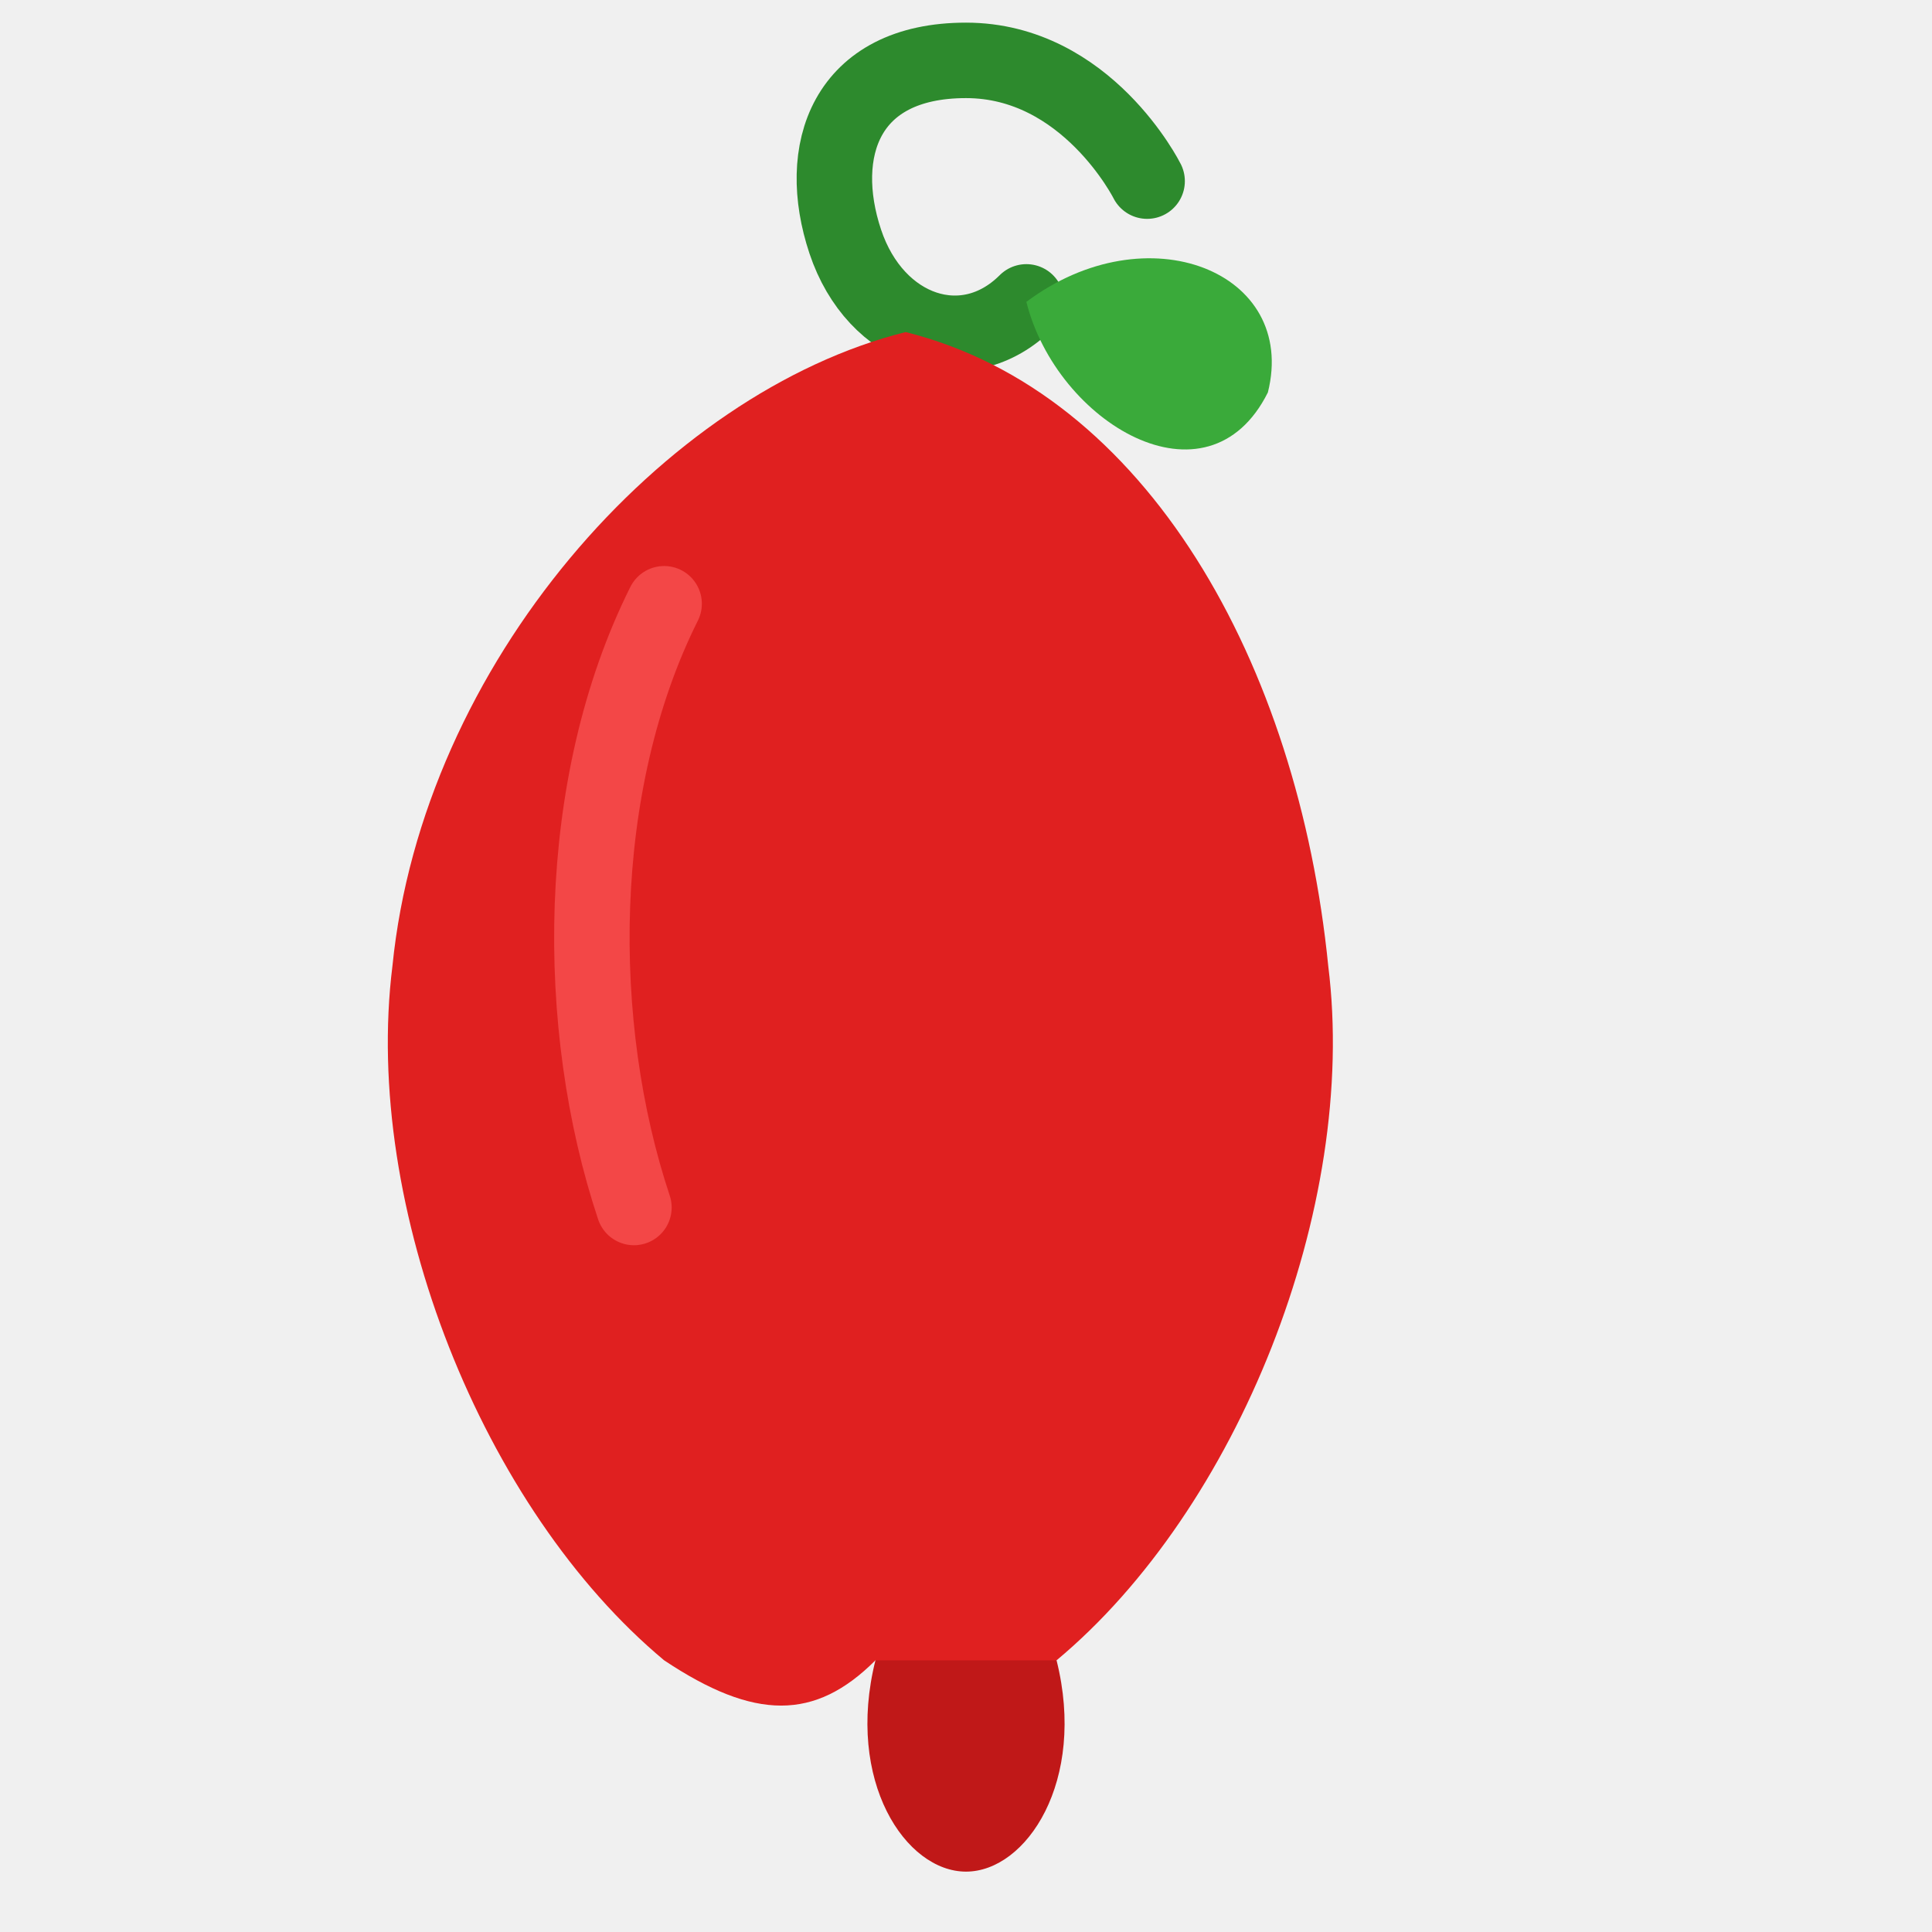
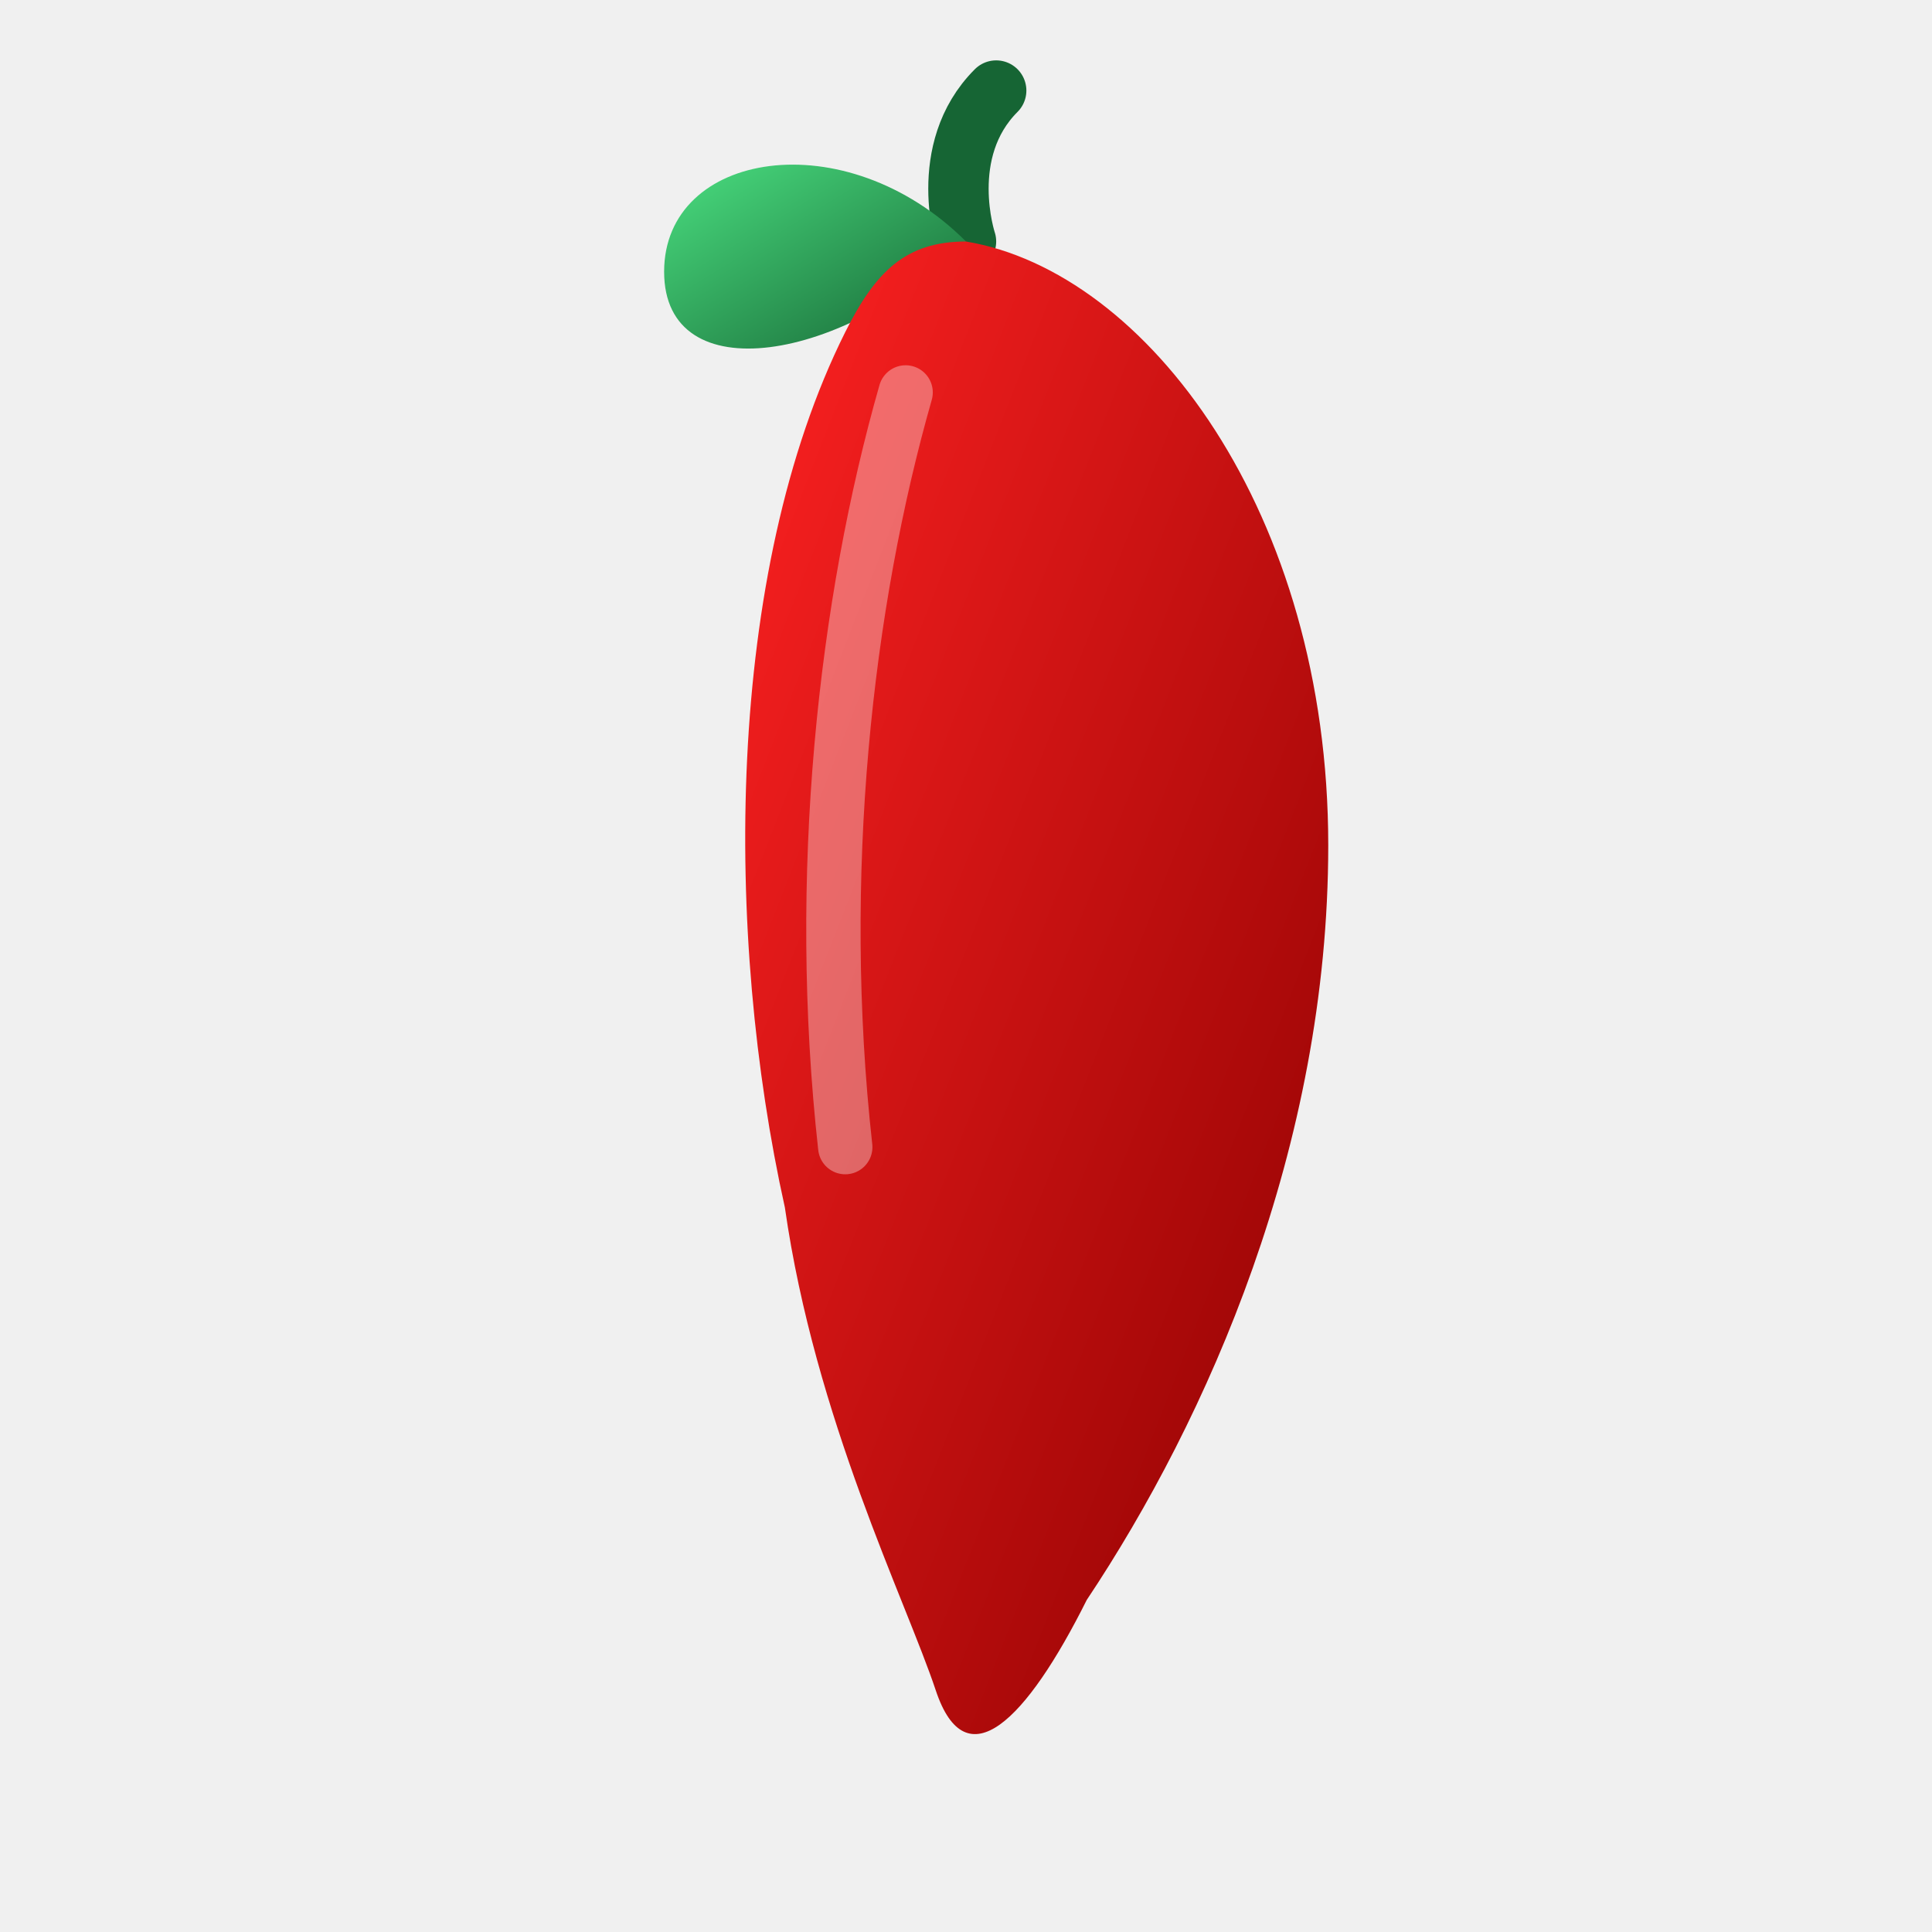
<svg xmlns="http://www.w3.org/2000/svg" viewBox="0 0 64 64">
-   <path d="M38 6 C38 6 36 2 32 2 C28 2 27 5 28 8 C29 11 32 12 34 10" fill="none" stroke="#2d8a2d" stroke-width="2.5" stroke-linecap="round" />
-   <path d="M34 10 C38 7 43 9 42 13 C40 17 35 14 34 10Z" fill="#3aaa3a" />
-   <path d="M30 11 C22 13 14 22 13 32 C12 40 16 50 22 55 C25 57 27 57 29 55 C31 57 33 57 35 55 C41 50 45 40 44 32 C43 22 38 13 30 11Z" fill="#e02020" />
-   <path d="M22 20 C19 26 19 34 21 40" fill="none" stroke="#ff6060" stroke-width="2.5" stroke-linecap="round" opacity="0.6" />
-   <path d="M29 55 C28 59 30 62 32 62 C34 62 36 59 35 55" fill="#c01818" />
+   <defs>
+     <linearGradient id="pepperGrad" x1="0%" y1="0%" x2="100%" y2="100%">
+       <stop offset="0%" stop-color="#ff2222" />
+       <stop offset="100%" stop-color="#8b0000" />
+     </linearGradient>
+     <linearGradient id="leafGrad" x1="0%" y1="0%" x2="100%" y2="100%">
+       <stop offset="0%" stop-color="#4ade80" />
+       <stop offset="100%" stop-color="#166534" />
+     </linearGradient>
+   </defs>
+   <path d="M32 8 C32 8 31 5 33 3" fill="none" stroke="#166534" stroke-width="2" stroke-linecap="round" />
+   <path d="M32 8 C28 4 22 5 22 9 C22 13 28 12 32 8Z" fill="url(#leafGrad)" />
+   <path d="M32 8 C38 9 44 17 44 28 C44 38 40 47 36 53 C34 57 32 59 31 56 C30 53 27 47 26 40 C24 31 24 19 28 11 C29 9 30 8 32 8Z" fill="url(#pepperGrad)" />
+   <path d="M30 13 C28 20 27 29 28 38" fill="none" stroke="white" stroke-width="1.8" stroke-linecap="round" opacity="0.35" />
</svg>
